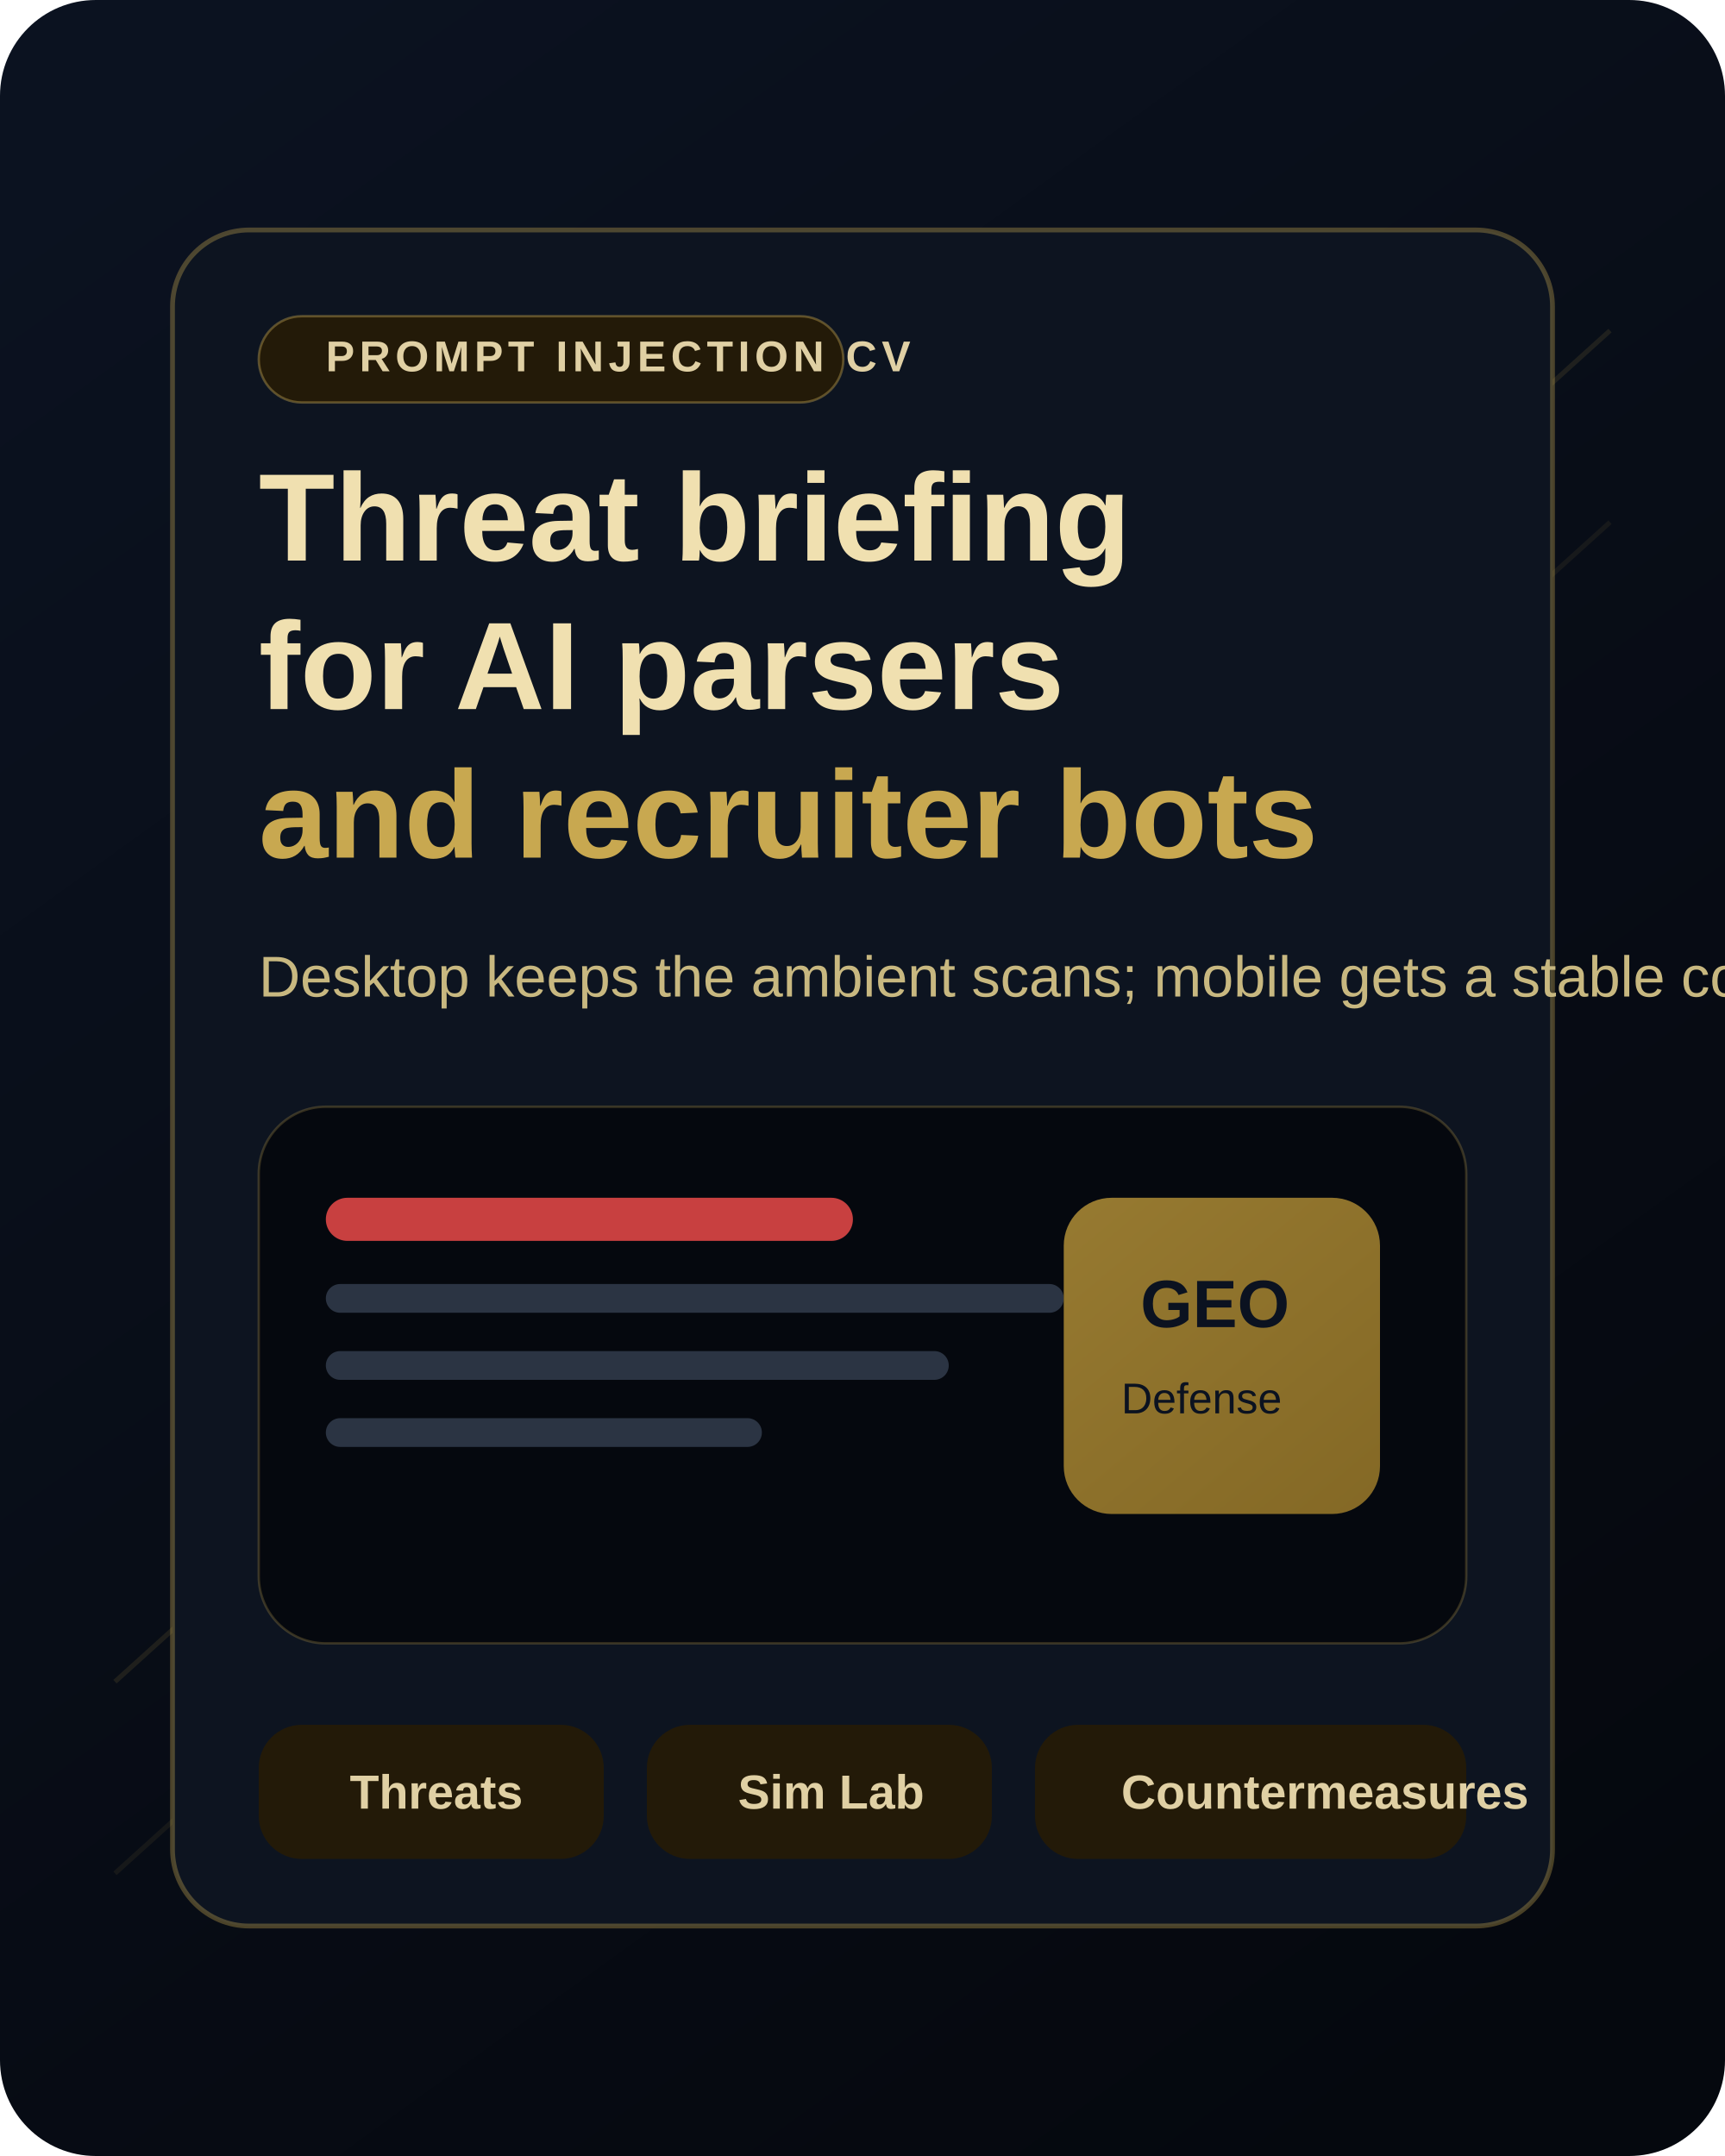
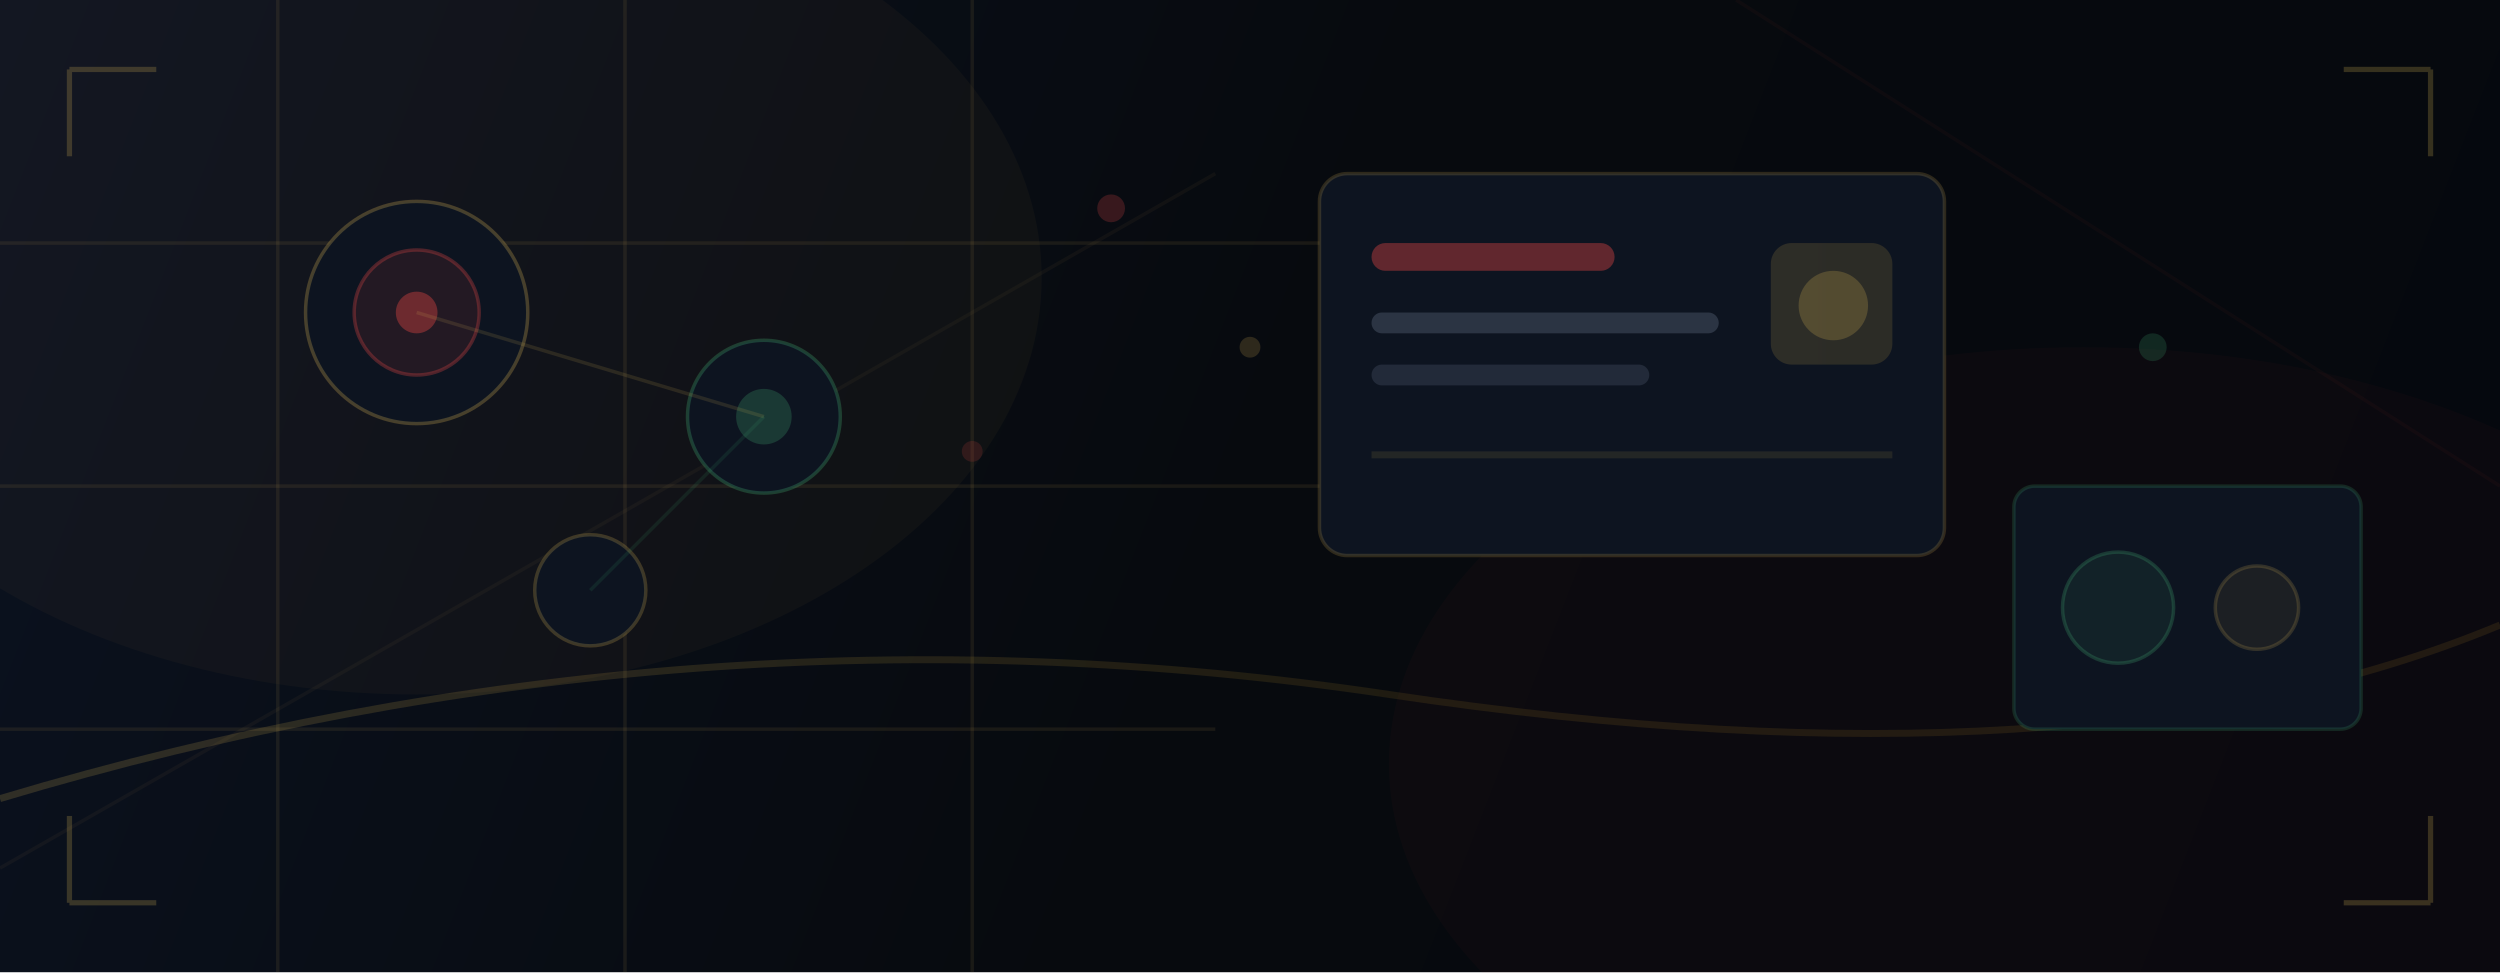
- <svg xmlns="http://www.w3.org/2000/svg" width="720" height="900" viewBox="0 0 720 900" fill="none" role="img" aria-labelledby="title desc">
+ <svg xmlns="http://www.w3.org/2000/svg" width="720" height="280" viewBox="0 0 720 280" fill="none" role="img" aria-label="Abstract security monitoring pattern representing threat intelligence and defense systems">
  <defs>
-     <linearGradient id="bg" x1="40" y1="56" x2="620" y2="860" gradientUnits="userSpaceOnUse">
+     <linearGradient id="bg-demo-m" x1="0" y1="0" x2="720" y2="280" gradientUnits="userSpaceOnUse">
      <stop stop-color="#0B1220" />
+       <stop offset="0.5" stop-color="#070A0E" />
      <stop offset="1" stop-color="#05080E" />
    </linearGradient>
-     <linearGradient id="amber" x1="110" y1="140" x2="592" y2="720" gradientUnits="userSpaceOnUse">
+     <linearGradient id="amber-m" x1="0" y1="140" x2="400" y2="140" gradientUnits="userSpaceOnUse">
      <stop stop-color="#C8A850" />
      <stop offset="1" stop-color="#7C6120" />
    </linearGradient>
  </defs>
-   <rect width="720" height="900" rx="40" fill="url(#bg)" />
-   <path d="M48 702L672 138" stroke="#C8A850" stroke-opacity="0.12" stroke-width="2" />
-   <path d="M48 782L672 218" stroke="#C8A850" stroke-opacity="0.08" stroke-width="2" />
-   <rect x="72" y="96" width="576" height="708" rx="32" fill="#0D1420" stroke="#C8A850" stroke-opacity="0.35" stroke-width="2" />
-   <rect x="108" y="132" width="244" height="36" rx="18" fill="#231A08" stroke="#C8A850" stroke-opacity="0.4" />
-   <text x="136" y="155" fill="#E0D0A4" font-family="Arial, Helvetica, sans-serif" font-size="18" font-weight="700" letter-spacing="2">PROMPT INJECTION CV</text>
-   <text x="108" y="234" fill="#F0E0B0" font-family="Arial, Helvetica, sans-serif" font-size="52" font-weight="700">Threat briefing</text>
-   <text x="108" y="296" fill="#F0E0B0" font-family="Arial, Helvetica, sans-serif" font-size="52" font-weight="700">for AI parsers</text>
-   <text x="108" y="358" fill="#C8A850" font-family="Arial, Helvetica, sans-serif" font-size="52" font-weight="700">and recruiter bots</text>
-   <text x="108" y="416" fill="#C8B880" font-family="Arial, Helvetica, sans-serif" font-size="24">Desktop keeps the ambient scans; mobile gets a stable command image.</text>
-   <rect x="108" y="462" width="504" height="224" rx="28" fill="#05080E" stroke="#C8A850" stroke-opacity="0.25" />
-   <rect x="136" y="500" width="220" height="18" rx="9" fill="#C84040" />
-   <rect x="136" y="536" width="308" height="12" rx="6" fill="#2B3443" />
-   <rect x="136" y="564" width="260" height="12" rx="6" fill="#2B3443" />
-   <rect x="136" y="592" width="182" height="12" rx="6" fill="#2B3443" />
-   <rect x="444" y="500" width="132" height="132" rx="20" fill="url(#amber)" />
-   <text x="476" y="554" fill="#0B1220" font-family="Arial, Helvetica, sans-serif" font-size="28" font-weight="700">GEO</text>
-   <text x="468" y="590" fill="#0B1220" font-family="Arial, Helvetica, sans-serif" font-size="18">Defense</text>
+   <rect width="720" height="280" fill="url(#bg-demo-m)" />
+   <ellipse cx="120" cy="80" rx="180" ry="120" fill="#C8A850" fill-opacity="0.04" />
+   <ellipse cx="600" cy="220" rx="200" ry="120" fill="#C84040" fill-opacity="0.03" />
+   <g stroke="#C8A850" stroke-opacity="0.1" stroke-width="1">
+     <line x1="80" y1="0" x2="80" y2="280" />
+     <line x1="180" y1="0" x2="180" y2="280" />
+     <line x1="280" y1="0" x2="280" y2="280" />
+     <line x1="0" y1="70" x2="400" y2="70" />
+     <line x1="0" y1="140" x2="450" y2="140" />
+     <line x1="0" y1="210" x2="350" y2="210" />
+   </g>
+   <path d="M0 250 L350 50" stroke="#C8A850" stroke-opacity="0.05" stroke-width="1" />
+   <path d="M500 0 L720 140" stroke="#C84040" stroke-opacity="0.04" stroke-width="1" />
+   <path d="M0 230 Q200 170 400 200 T720 180" stroke="url(#amber-m)" stroke-width="2" fill="none" stroke-opacity="0.2" />
  <g>
-     <rect x="108" y="720" width="144" height="56" rx="18" fill="#231A08" />
-     <rect x="270" y="720" width="144" height="56" rx="18" fill="#231A08" />
-     <rect x="432" y="720" width="180" height="56" rx="18" fill="#231A08" />
+     <circle cx="120" cy="90" r="32" fill="#0D1420" stroke="#C8A850" stroke-width="1" stroke-opacity="0.3" />
+     <circle cx="120" cy="90" r="18" fill="#C84040" fill-opacity="0.12" stroke="#C84040" stroke-width="1" stroke-opacity="0.35" />
+     <circle cx="120" cy="90" r="6" fill="#C84040" fill-opacity="0.45" />
+     <circle cx="220" cy="120" r="22" fill="#0D1420" stroke="#40A870" stroke-width="1" stroke-opacity="0.3" />
+     <circle cx="220" cy="120" r="8" fill="#40A870" fill-opacity="0.25" />
+     <circle cx="170" cy="170" r="16" fill="#0D1420" stroke="#C8A850" stroke-width="1" stroke-opacity="0.25" />
+     <line x1="120" y1="90" x2="220" y2="120" stroke="#C8A850" stroke-width="1" stroke-opacity="0.15" />
+     <line x1="220" y1="120" x2="170" y2="170" stroke="#40A870" stroke-width="1" stroke-opacity="0.12" />
  </g>
-   <text x="146" y="755" fill="#E0D0A4" font-family="Arial, Helvetica, sans-serif" font-size="20" font-weight="700">Threats</text>
-   <text x="308" y="755" fill="#E0D0A4" font-family="Arial, Helvetica, sans-serif" font-size="20" font-weight="700">Sim Lab</text>
-   <text x="468" y="755" fill="#E0D0A4" font-family="Arial, Helvetica, sans-serif" font-size="20" font-weight="700">Countermeasures</text>
+   <g transform="translate(380, 50)">
+     <rect width="180" height="110" rx="8" fill="#0D1420" stroke="#C8A850" stroke-opacity="0.2" stroke-width="1" />
+     <rect x="15" y="20" width="70" height="8" rx="4" fill="#C84040" fill-opacity="0.45" />
+     <rect x="15" y="40" width="100" height="6" rx="3" fill="#2B3443" />
+     <rect x="15" y="55" width="80" height="6" rx="3" fill="#2B3443" fill-opacity="0.7" />
+     <rect x="130" y="20" width="35" height="35" rx="6" fill="url(#amber-m)" fill-opacity="0.2" />
+     <circle cx="148" cy="38" r="10" fill="#C8A850" fill-opacity="0.25" />
+     <rect x="15" y="80" width="150" height="2" fill="#C8A850" fill-opacity="0.12" />
+   </g>
+   <g transform="translate(580, 140)">
+     <rect width="100" height="70" rx="6" fill="#0D1420" stroke="#40A870" stroke-opacity="0.2" stroke-width="1" />
+     <circle cx="30" cy="35" r="16" fill="#40A870" fill-opacity="0.1" stroke="#40A870" stroke-width="1" stroke-opacity="0.25" />
+     <circle cx="70" cy="35" r="12" fill="#C8A850" fill-opacity="0.08" stroke="#C8A850" stroke-width="1" stroke-opacity="0.2" />
+   </g>
+   <circle cx="320" cy="60" r="4" fill="#C84040" fill-opacity="0.25" />
+   <circle cx="360" cy="100" r="3" fill="#C8A850" fill-opacity="0.2" />
+   <circle cx="280" cy="130" r="3" fill="#C84040" fill-opacity="0.18" />
+   <circle cx="620" cy="100" r="4" fill="#40A870" fill-opacity="0.2" />
+   <g stroke="#C8A850" stroke-opacity="0.25" stroke-width="1.5">
+     <path d="M20 20 L20 45 M20 20 L45 20" />
+     <path d="M700 20 L700 45 M700 20 L675 20" />
+     <path d="M20 260 L20 235 M20 260 L45 260" />
+     <path d="M700 260 L700 235 M700 260 L675 260" />
+   </g>
</svg>
